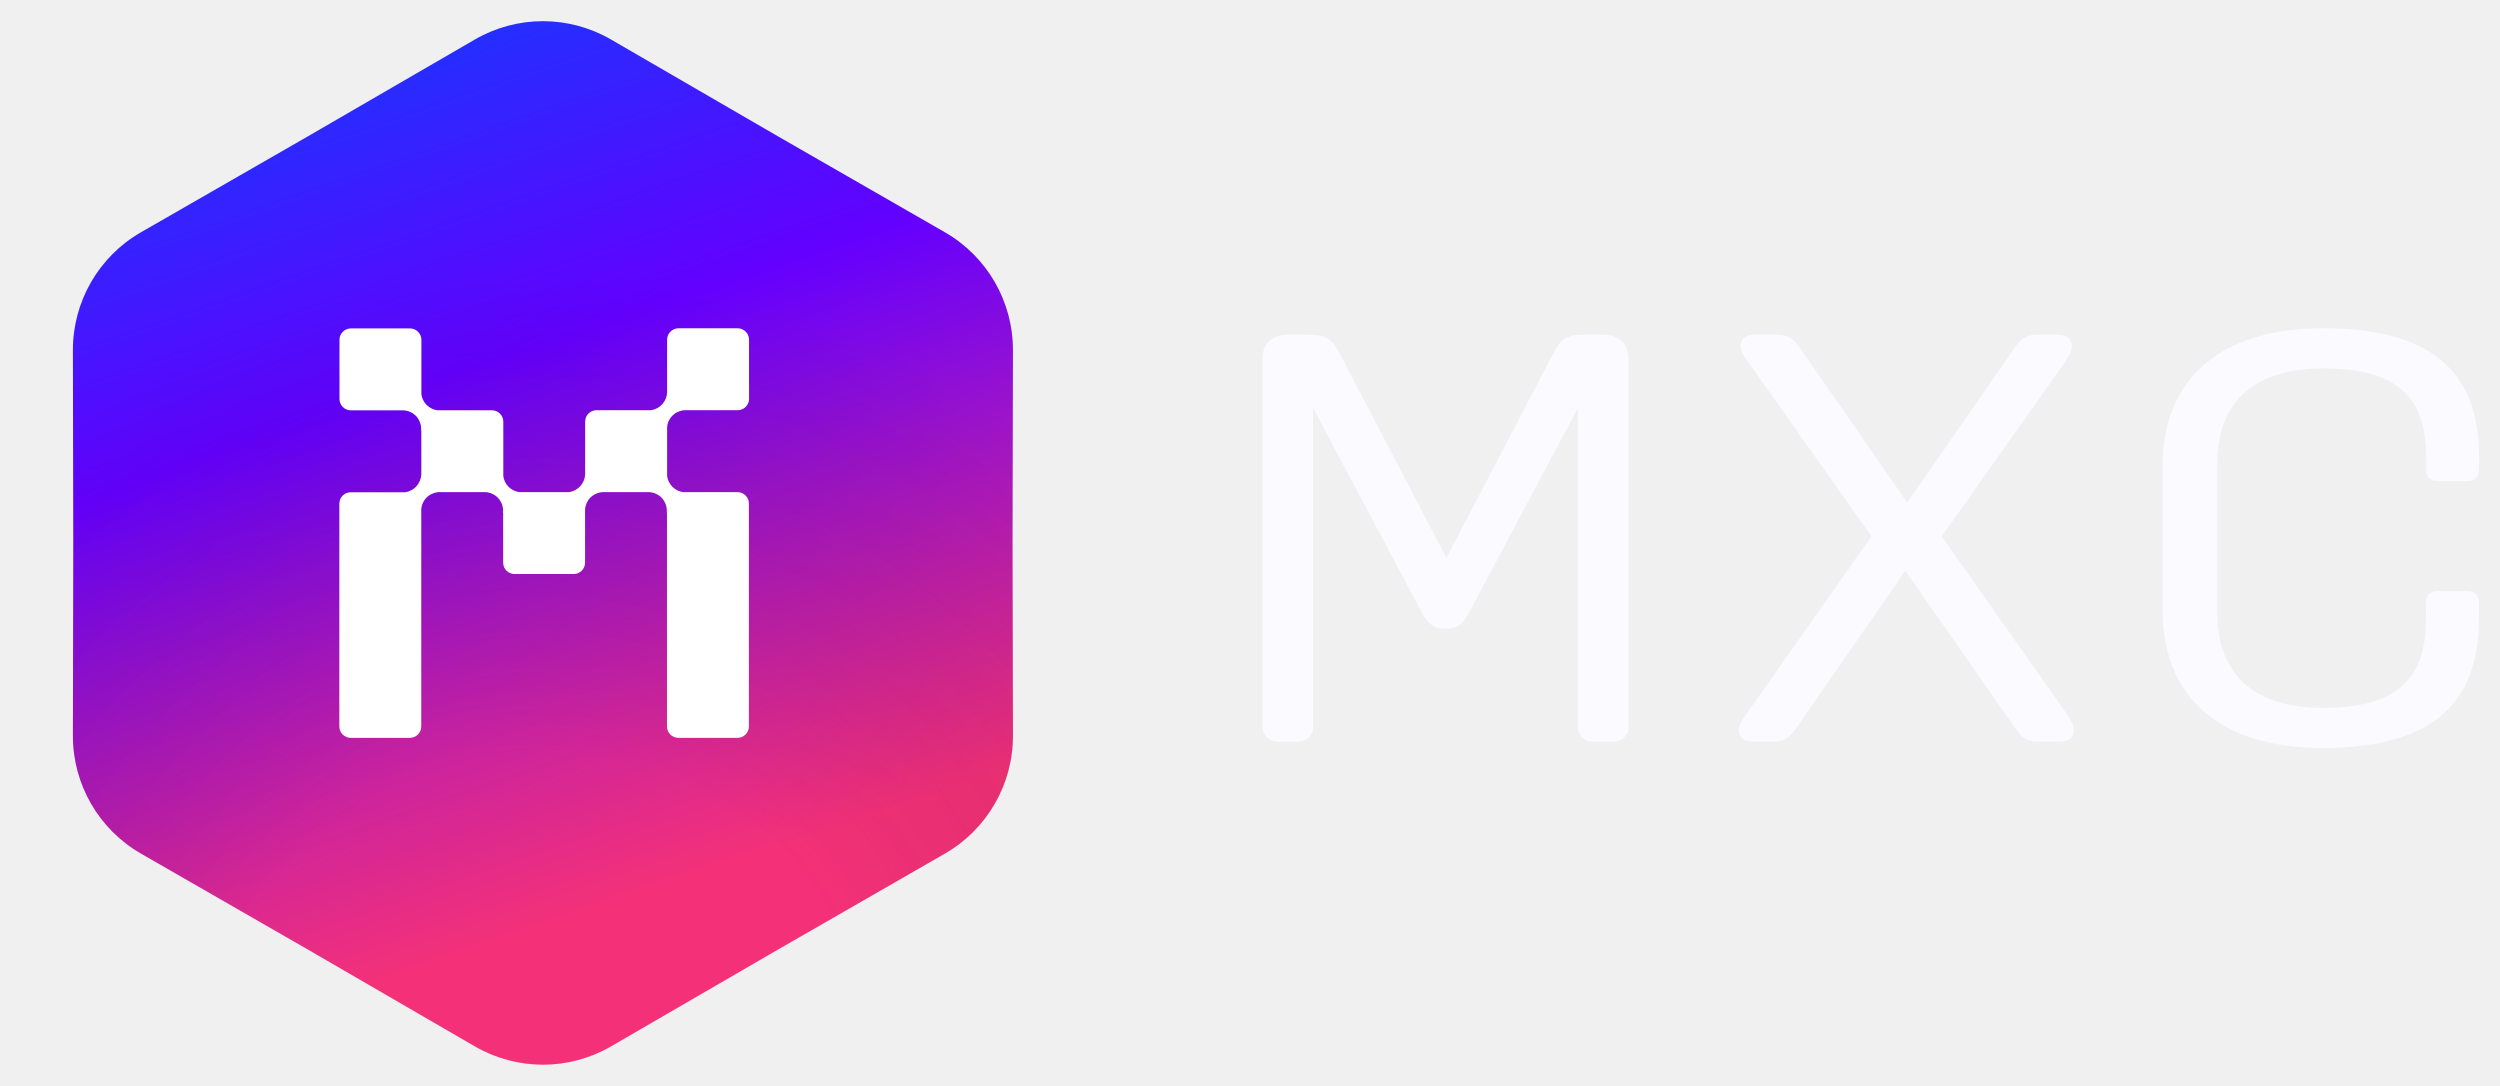
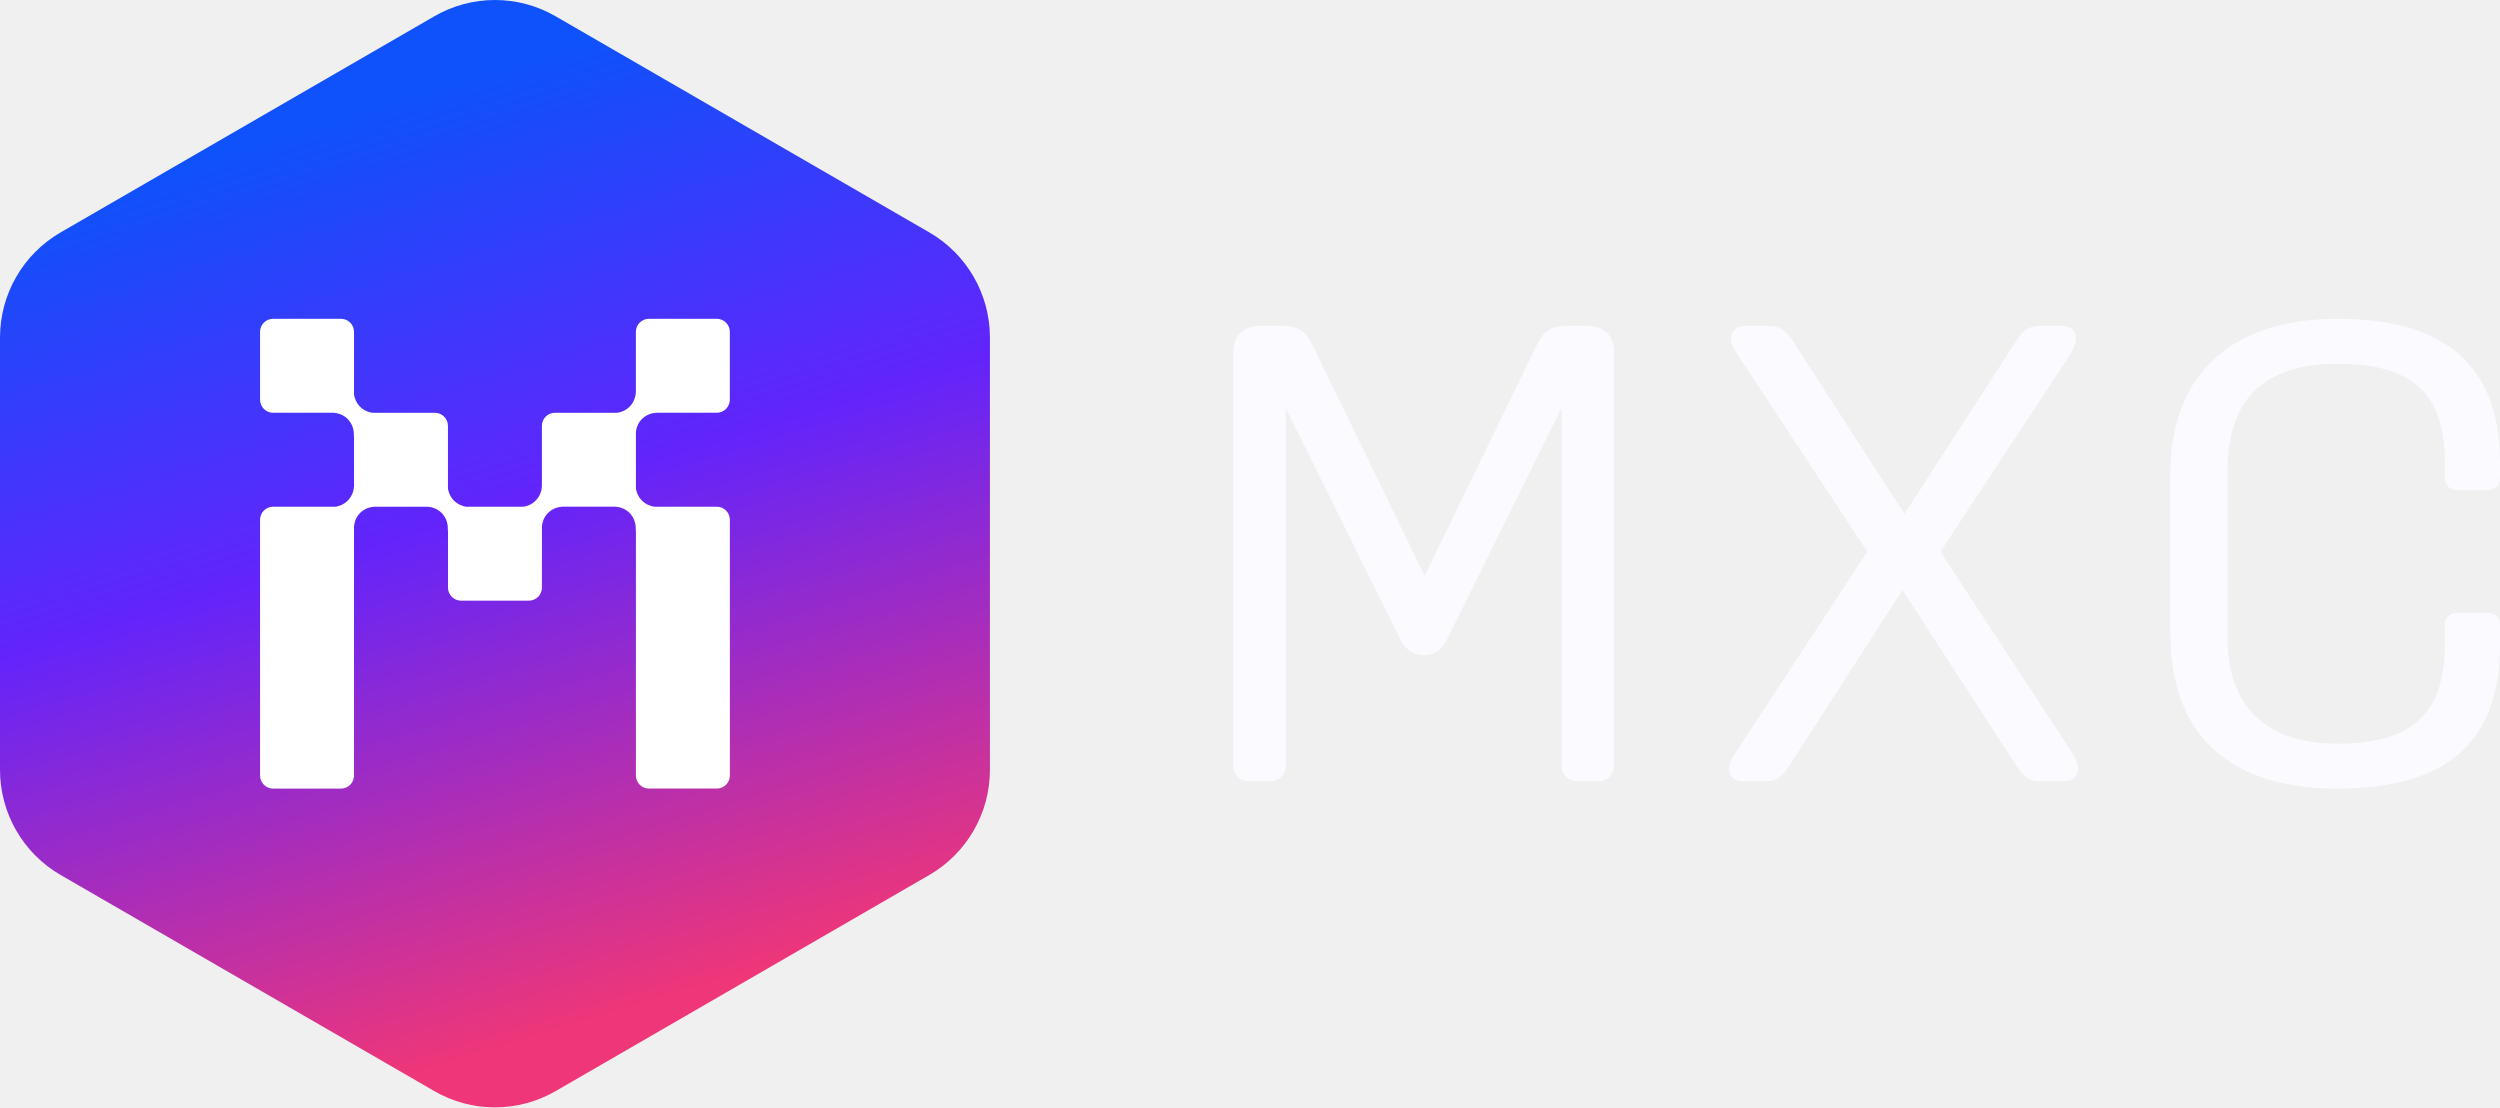
- <svg xmlns="http://www.w3.org/2000/svg" width="99" height="43" viewBox="0 0 99 43" fill="none">
-   <path d="M18.803 1.565C20.471 0.597 22.529 0.597 24.197 1.565L30.799 5.394L37.416 9.197C39.088 10.157 40.117 11.94 40.113 13.868L40.097 21.5L40.113 29.132C40.117 31.06 39.088 32.843 37.416 33.803L30.799 37.606L24.197 41.435C22.529 42.403 20.471 42.403 18.803 41.435L12.201 37.606L5.584 33.803C3.912 32.843 2.883 31.06 2.887 29.132L2.902 21.5L2.887 13.868C2.883 11.94 3.912 10.157 5.584 9.197L12.201 5.394L18.803 1.565Z" fill="url(#paint0_linear_1677_2350)" />
-   <path d="M18.803 1.565C20.471 0.597 22.529 0.597 24.197 1.565L30.799 5.394L37.416 9.197C39.088 10.157 40.117 11.94 40.113 13.868L40.097 21.5L40.113 29.132C40.117 31.06 39.088 32.843 37.416 33.803L30.799 37.606L24.197 41.435C22.529 42.403 20.471 42.403 18.803 41.435L12.201 37.606L5.584 33.803C3.912 32.843 2.883 31.06 2.887 29.132L2.902 21.5L2.887 13.868C2.883 11.94 3.912 10.157 5.584 9.197L12.201 5.394L18.803 1.565Z" fill="url(#paint1_radial_1677_2350)" fill-opacity="0.2" />
-   <path d="M26.418 16.92C26.431 16.741 26.51 16.574 26.639 16.449C26.768 16.325 26.938 16.252 27.117 16.244H29.211C29.331 16.244 29.445 16.197 29.529 16.112C29.614 16.028 29.662 15.913 29.662 15.794V13.451C29.662 13.331 29.614 13.217 29.529 13.132C29.445 13.048 29.331 13 29.211 13H26.868C26.749 13 26.634 13.048 26.55 13.132C26.465 13.217 26.418 13.331 26.418 13.451V15.54C26.41 15.713 26.343 15.878 26.227 16.006C26.111 16.135 25.954 16.219 25.782 16.244H23.622C23.503 16.244 23.388 16.292 23.304 16.376C23.219 16.461 23.172 16.575 23.172 16.695V18.783C23.164 18.956 23.097 19.121 22.981 19.25C22.865 19.378 22.708 19.462 22.537 19.488H20.558C20.399 19.465 20.252 19.391 20.139 19.277C20.026 19.163 19.953 19.016 19.931 18.858V16.697C19.931 16.578 19.883 16.463 19.799 16.379C19.714 16.294 19.599 16.247 19.48 16.247H17.314C17.156 16.224 17.009 16.15 16.896 16.036C16.783 15.922 16.709 15.775 16.687 15.616V13.456C16.687 13.336 16.639 13.222 16.555 13.138C16.471 13.053 16.356 13.006 16.237 13.005H13.893C13.774 13.006 13.659 13.053 13.575 13.138C13.491 13.222 13.443 13.336 13.443 13.456V15.799C13.443 15.919 13.491 16.033 13.575 16.117C13.659 16.202 13.774 16.25 13.893 16.25H15.977C16.175 16.26 16.362 16.349 16.496 16.497C16.562 16.576 16.612 16.667 16.643 16.765C16.674 16.863 16.685 16.966 16.675 17.068L16.684 17.061V18.789C16.674 18.967 16.602 19.137 16.481 19.268C16.366 19.389 16.213 19.468 16.048 19.493H13.888C13.769 19.493 13.654 19.541 13.569 19.625C13.485 19.71 13.438 19.824 13.438 19.944V28.769C13.438 28.888 13.485 29.003 13.57 29.087C13.654 29.171 13.769 29.219 13.888 29.219H16.231C16.351 29.219 16.465 29.171 16.549 29.087C16.634 29.003 16.681 28.888 16.682 28.769V20.164C16.694 20.006 16.757 19.855 16.861 19.735C16.995 19.588 17.182 19.499 17.381 19.488H19.218C19.319 19.492 19.418 19.517 19.508 19.561C19.599 19.606 19.68 19.668 19.745 19.745C19.811 19.822 19.86 19.911 19.89 20.008C19.919 20.104 19.928 20.206 19.917 20.306L19.925 20.299V22.281C19.925 22.34 19.937 22.399 19.959 22.453C19.982 22.508 20.015 22.558 20.057 22.6C20.099 22.641 20.148 22.675 20.203 22.697C20.258 22.72 20.317 22.731 20.376 22.731H22.718C22.777 22.731 22.836 22.72 22.891 22.697C22.945 22.675 22.995 22.641 23.037 22.6C23.079 22.558 23.112 22.508 23.134 22.453C23.157 22.399 23.169 22.34 23.169 22.281V20.164C23.182 20.006 23.245 19.856 23.349 19.735C23.483 19.588 23.67 19.499 23.868 19.488H25.705C25.903 19.499 26.09 19.588 26.224 19.735C26.29 19.814 26.341 19.905 26.372 20.003C26.403 20.101 26.414 20.204 26.404 20.306L26.412 20.299V28.769C26.412 28.888 26.46 29.003 26.544 29.087C26.629 29.171 26.743 29.219 26.863 29.219H29.206C29.325 29.219 29.44 29.171 29.524 29.087C29.608 29.003 29.656 28.888 29.656 28.769V19.938C29.656 19.819 29.609 19.704 29.524 19.62C29.44 19.535 29.325 19.488 29.206 19.488H27.046C26.887 19.465 26.74 19.391 26.627 19.277C26.514 19.163 26.44 19.016 26.418 18.858V16.92Z" fill="white" />
-   <path d="M50.001 28.792V14.174C50.001 13.599 50.38 13.254 51.036 13.254H51.795C52.502 13.254 52.755 13.414 53.059 14.013L57.28 22.093L61.5 14.012C61.803 13.413 62.056 13.252 62.739 13.252H63.447C64.103 13.252 64.482 13.597 64.482 14.172V28.792C64.487 28.868 64.474 28.945 64.444 29.017C64.413 29.088 64.367 29.154 64.307 29.208C64.248 29.262 64.176 29.304 64.097 29.332C64.019 29.359 63.935 29.371 63.85 29.367H63.117C63.033 29.371 62.949 29.359 62.87 29.332C62.792 29.304 62.72 29.262 62.661 29.208C62.601 29.154 62.555 29.088 62.525 29.017C62.494 28.945 62.481 28.868 62.486 28.792V16.154L58.164 24.28C57.936 24.717 57.684 24.904 57.229 24.904C56.825 24.904 56.543 24.72 56.319 24.28L51.997 16.154V28.792C52.002 28.868 51.989 28.945 51.959 29.017C51.928 29.088 51.882 29.154 51.822 29.208C51.763 29.262 51.691 29.304 51.613 29.332C51.534 29.359 51.45 29.371 51.366 29.367H50.633C50.548 29.371 50.464 29.359 50.386 29.332C50.307 29.304 50.235 29.262 50.176 29.208C50.116 29.154 50.07 29.088 50.04 29.017C50.01 28.945 49.996 28.868 50.001 28.792Z" fill="#FBFAFF" />
-   <path d="M68.854 28.928C68.854 28.721 68.93 28.583 69.183 28.237L74.112 21.239L69.259 14.379C69.002 14.034 68.93 13.896 68.93 13.689C68.93 13.413 69.133 13.252 69.512 13.252H70.321C70.801 13.252 71.007 13.39 71.281 13.781L75.527 19.904L79.773 13.781C80.051 13.391 80.253 13.252 80.708 13.252H81.492C81.846 13.252 82.048 13.413 82.048 13.689C82.048 13.896 81.972 14.034 81.745 14.379L76.892 21.239L81.82 28.237C82.048 28.583 82.123 28.721 82.123 28.928C82.123 29.205 81.921 29.366 81.567 29.366H80.737C80.257 29.366 80.081 29.227 79.803 28.836L75.452 22.599L71.129 28.837C70.852 29.227 70.649 29.366 70.194 29.366H69.436C69.057 29.366 68.854 29.205 68.854 28.928Z" fill="#FBFAFF" />
-   <path d="M85.636 24.119V18.502C85.636 14.957 87.961 13 92.005 13C96.175 13 98.172 14.635 98.172 18.087V18.594C98.172 18.893 97.995 19.055 97.692 19.055H96.555C96.251 19.055 96.074 18.893 96.074 18.617V18.087C96.074 15.671 94.861 14.589 92.005 14.589C89.275 14.589 87.805 15.901 87.805 18.364V24.257C87.805 26.72 89.271 28.032 91.975 28.032C94.857 28.032 96.07 26.95 96.07 24.51V23.843C96.07 23.566 96.247 23.405 96.551 23.405H97.687C97.991 23.405 98.167 23.566 98.167 23.866V24.51C98.167 27.986 96.146 29.62 91.975 29.62C87.961 29.62 85.636 27.664 85.636 24.119Z" fill="#FBFAFF" />
+ <svg xmlns="http://www.w3.org/2000/svg" width="298" height="132" viewBox="0 0 298 132" fill="none">
+   <g clip-path="url(#clip0_3016_24305)">
+     <path d="M51.774 1.939C56.246 -0.646 61.754 -0.646 66.226 1.939L110.774 27.702C115.246 30.288 118 35.066 118 40.237V91.763C118 96.934 115.246 101.713 110.774 104.298L66.226 130.061C61.754 132.646 56.246 132.646 51.774 130.061L7.226 104.298C2.754 101.713 0 96.934 0 91.763V40.237C0 35.066 2.754 30.288 7.226 27.702L51.774 1.939Z" fill="url(#paint0_linear_3016_24305)" />
+     <path d="M75.794 51.536C75.831 51.136 75.97 50.563 76.417 50.055C76.995 49.397 77.749 49.234 78.21 49.2H85.439C86.297 49.2 86.995 48.504 86.995 47.644V39.556C86.995 38.698 86.299 38 85.439 38H77.352C76.495 38 75.797 38.695 75.797 39.556V46.77C75.77 47.172 75.64 47.846 75.096 48.424C74.617 48.933 74.039 49.13 73.602 49.202H66.152C65.294 49.202 64.596 49.897 64.596 50.758V57.972C64.57 58.374 64.439 59.048 63.896 59.626C63.416 60.135 62.838 60.332 62.401 60.404H55.561C55.124 60.332 54.546 60.135 54.067 59.626C53.625 59.157 53.457 58.627 53.396 58.228V50.761C53.396 49.903 52.7 49.205 51.84 49.205H44.363C43.927 49.133 43.349 48.936 42.869 48.427C42.427 47.958 42.259 47.428 42.198 47.028V39.556C42.198 38.698 41.503 38 40.642 38H32.556C31.695 38 31 38.695 31 39.556V47.644C31 48.502 31.695 49.2 32.556 49.2H39.755C40.216 49.234 40.97 49.399 41.548 50.055C42.27 50.875 42.187 51.861 42.171 52.026L42.2 51.999V57.967C42.174 58.369 42.043 59.043 41.5 59.621C41.02 60.13 40.443 60.327 40.006 60.399H32.556C31.698 60.399 31 61.094 31 61.955V92.444C31 93.302 31.695 94 32.556 94H40.642C41.5 94 42.198 93.305 42.198 92.444V62.735C42.235 62.336 42.374 61.763 42.821 61.254C43.399 60.596 44.153 60.434 44.614 60.399H50.956C51.417 60.434 52.17 60.599 52.748 61.254C53.47 62.075 53.388 63.06 53.372 63.225L53.401 63.199V70.043C53.401 70.9 54.096 71.598 54.957 71.598H63.043C63.901 71.598 64.599 70.903 64.599 70.043V62.733C64.636 62.333 64.775 61.76 65.222 61.251C65.8 60.593 66.554 60.431 67.015 60.396H73.357C73.818 60.431 74.572 60.596 75.15 61.251C75.871 62.072 75.789 63.058 75.773 63.223L75.802 63.196V92.442C75.802 93.299 76.497 93.997 77.358 93.997H85.444C86.302 93.997 87 93.302 87 92.442V61.955C87 61.097 86.305 60.399 85.444 60.399H77.968C77.531 60.327 76.953 60.13 76.473 59.621C76.031 59.152 75.863 58.622 75.802 58.222V51.533L75.794 51.536Z" fill="white" />
+     <path d="M147 91.201V41.956C147 40.017 148.188 38.852 150.249 38.852H152.624C154.844 38.852 155.634 39.393 156.585 41.411L169.816 68.634L183.048 41.411C183.999 39.393 184.792 38.852 186.931 38.852H189.148C191.209 38.852 192.396 40.014 192.396 41.953V91.201C192.396 92.363 191.604 93.139 190.416 93.139H188.118C186.931 93.139 186.138 92.363 186.138 91.201V48.624L172.589 75.999C171.877 77.472 171.085 78.093 169.658 78.093C168.39 78.093 167.519 77.472 166.807 75.999L153.258 48.624V91.201C153.258 92.363 152.466 93.139 151.278 93.139H148.98C147.793 93.139 147 92.363 147 91.201Z" fill="#FBFAFF" />
+     <path d="M206.102 91.666C206.102 90.969 206.338 90.503 207.131 89.338L222.579 65.761L207.37 42.653C206.577 41.49 206.341 41.024 206.341 40.327C206.341 39.396 206.975 38.854 208.163 38.854H210.697C212.201 38.854 212.835 39.32 213.706 40.638L227.015 61.266L240.327 40.635C241.198 39.317 241.832 38.852 243.259 38.852H245.715C246.825 38.852 247.459 39.393 247.459 40.325C247.459 41.022 247.223 41.487 246.508 42.65L231.296 65.761L246.744 89.338C247.456 90.501 247.696 90.966 247.696 91.666C247.696 92.597 247.061 93.139 245.952 93.139H243.337C241.832 93.139 241.276 92.674 240.405 91.356L226.779 70.338L213.231 91.356C212.36 92.674 211.726 93.139 210.299 93.139H207.923C206.736 93.139 206.102 92.597 206.102 91.666Z" fill="#FBFAFF" />
+     <path d="M258.703 75.458V56.534C258.703 44.592 265.993 38 278.668 38C291.344 38 298 43.506 298 55.14V56.847C298 57.855 297.446 58.399 296.495 58.399H292.929C291.978 58.399 291.424 57.857 291.424 56.926V55.143C291.424 46.999 287.622 43.356 278.668 43.356C269.715 43.356 265.518 47.777 265.518 56.074V75.929C265.518 84.228 270.113 88.647 278.591 88.647C287.622 88.647 291.424 85.001 291.424 76.781V74.532C291.424 73.601 291.978 73.059 292.929 73.059H296.495C297.446 73.059 298 73.601 298 74.611V76.784C298 88.494 291.661 94 278.591 94C265.52 94 258.706 87.408 258.706 75.466L258.703 75.458Z" fill="#FBFAFF" />
+   </g>
  <defs>
-     <linearGradient id="paint0_linear_1677_2350" x1="11.157" y1="-3.746" x2="26.468" y2="40.557" gradientUnits="userSpaceOnUse">
-       <stop stop-color="#0049FF" />
-       <stop offset="0.422" stop-color="#6300FF" />
-       <stop offset="0.891" stop-color="#F43178" />
+     <linearGradient id="paint0_linear_3016_24305" x1="26.5" y1="18.5" x2="59.117" y2="125.464" gradientUnits="userSpaceOnUse">
+       <stop stop-color="#0F51FB" />
+       <stop offset="0.445" stop-color="#6324FB" />
+       <stop offset="1" stop-color="#EF3678" />
    </linearGradient>
-     <radialGradient id="paint1_radial_1677_2350" cx="0" cy="0" r="1" gradientUnits="userSpaceOnUse" gradientTransform="translate(21.5 43) rotate(-87.4969) scale(44.7529)">
-       <stop offset="0.295" stop-color="#F43178" />
-       <stop offset="0.723" stop-opacity="0" />
-     </radialGradient>
+     <clipPath id="clip0_3016_24305">
+       <rect width="298" height="132" fill="white" />
+     </clipPath>
  </defs>
</svg>
